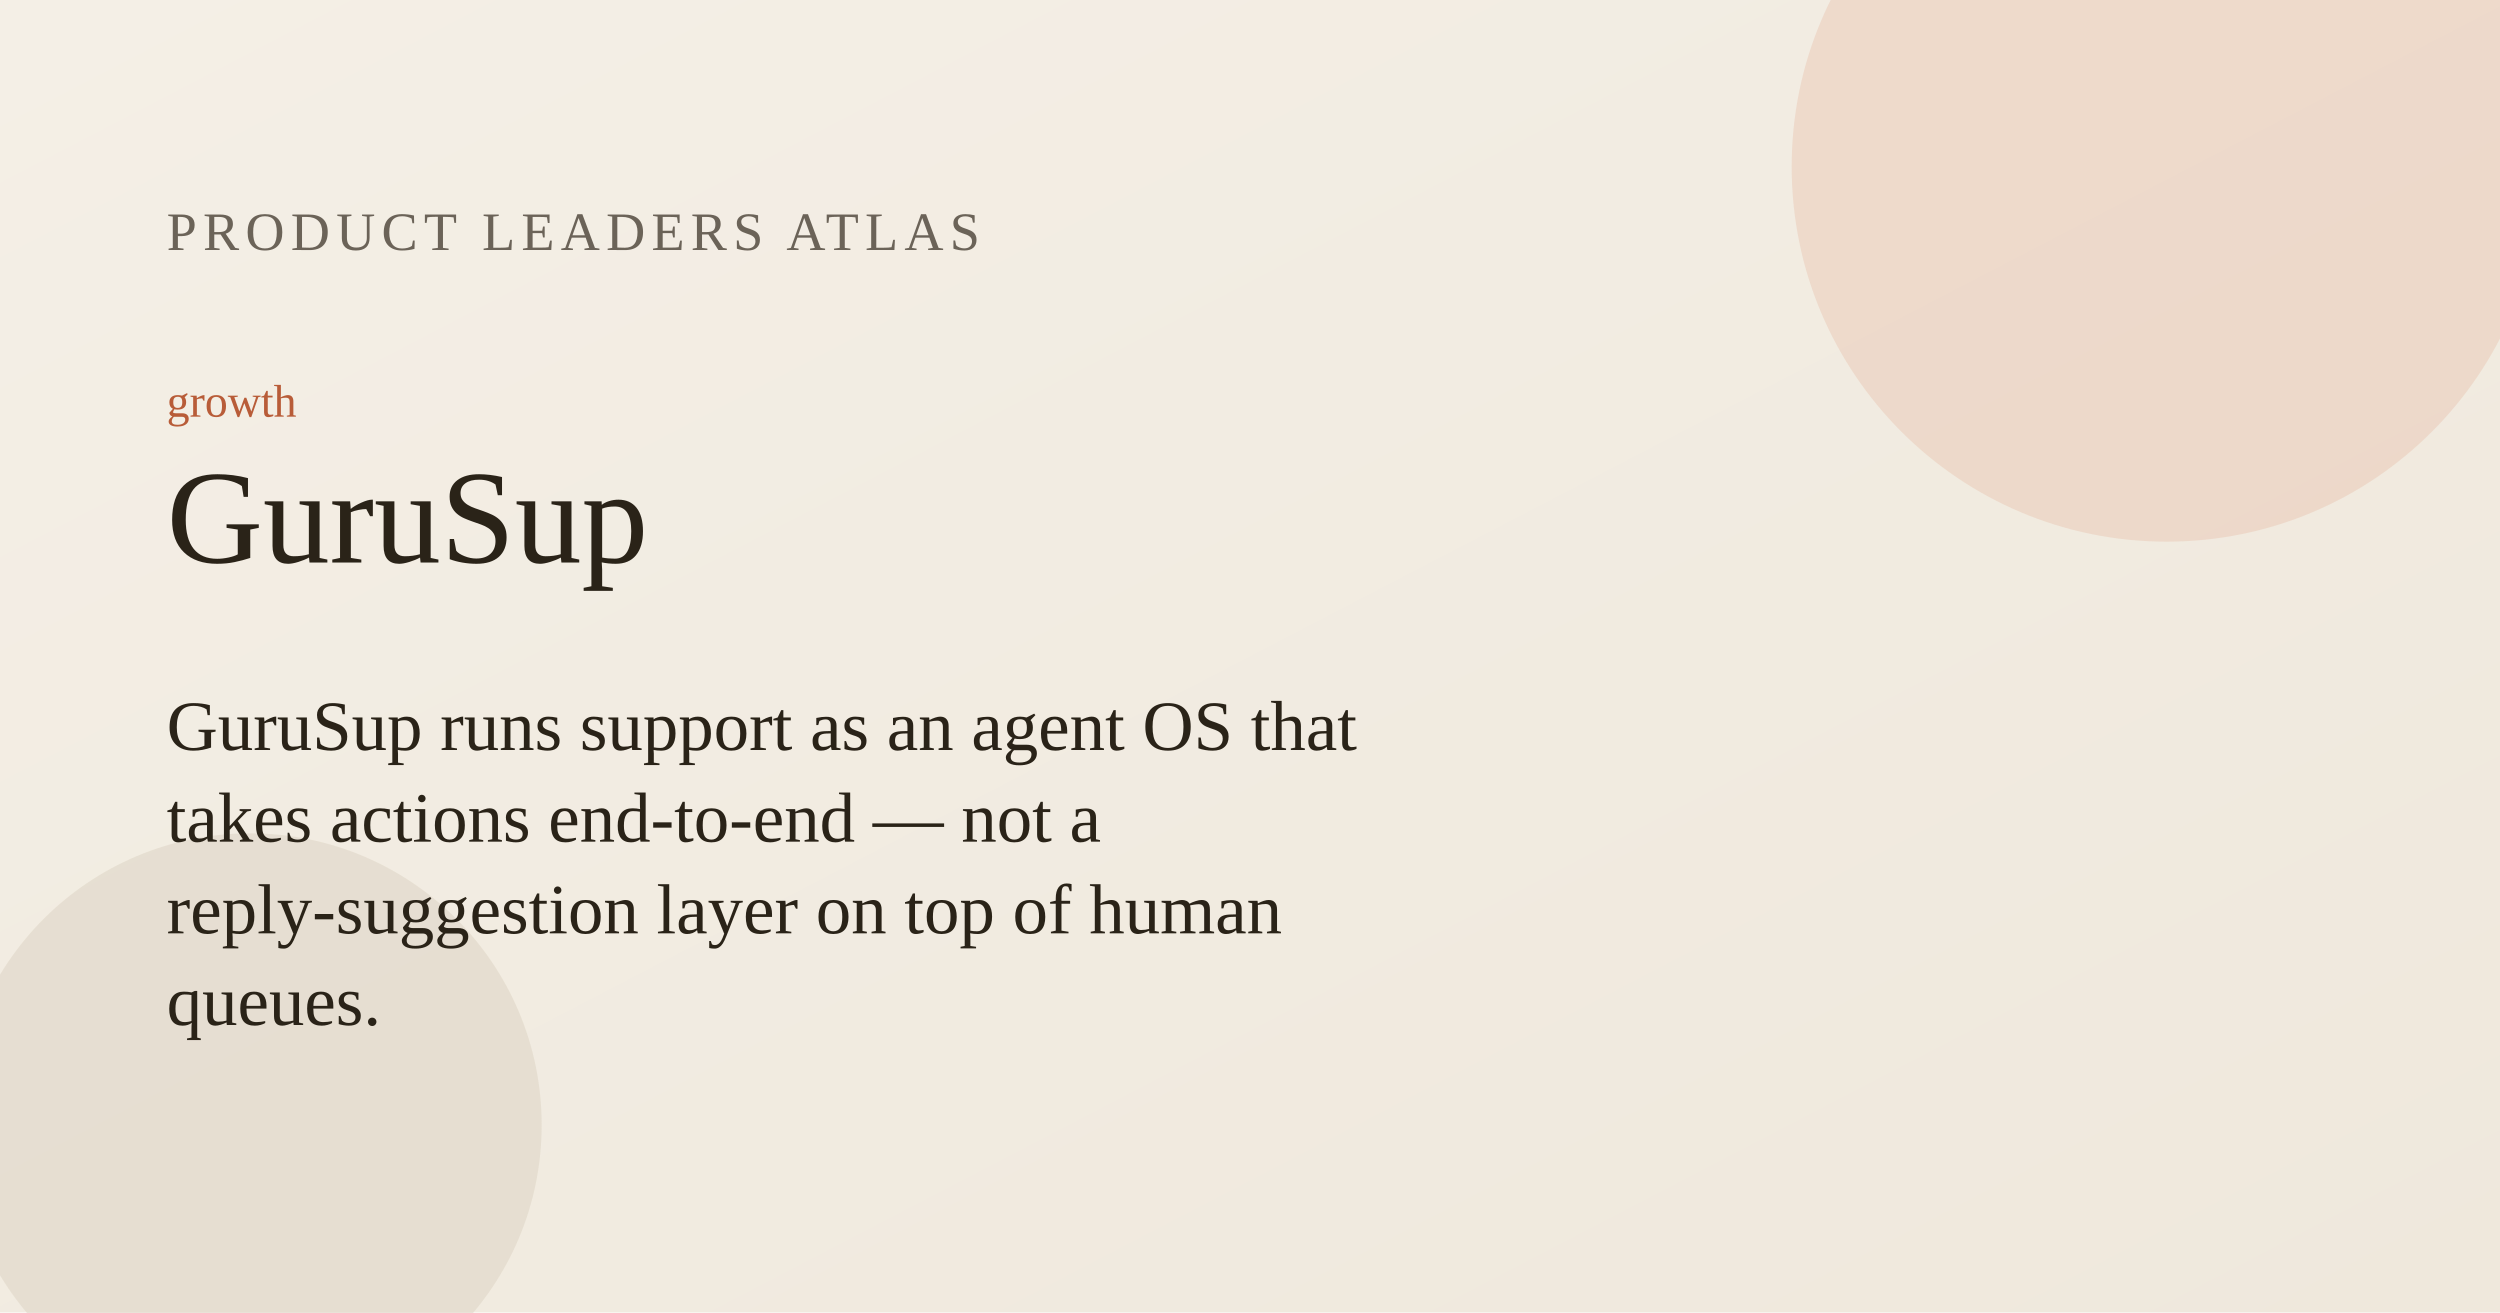
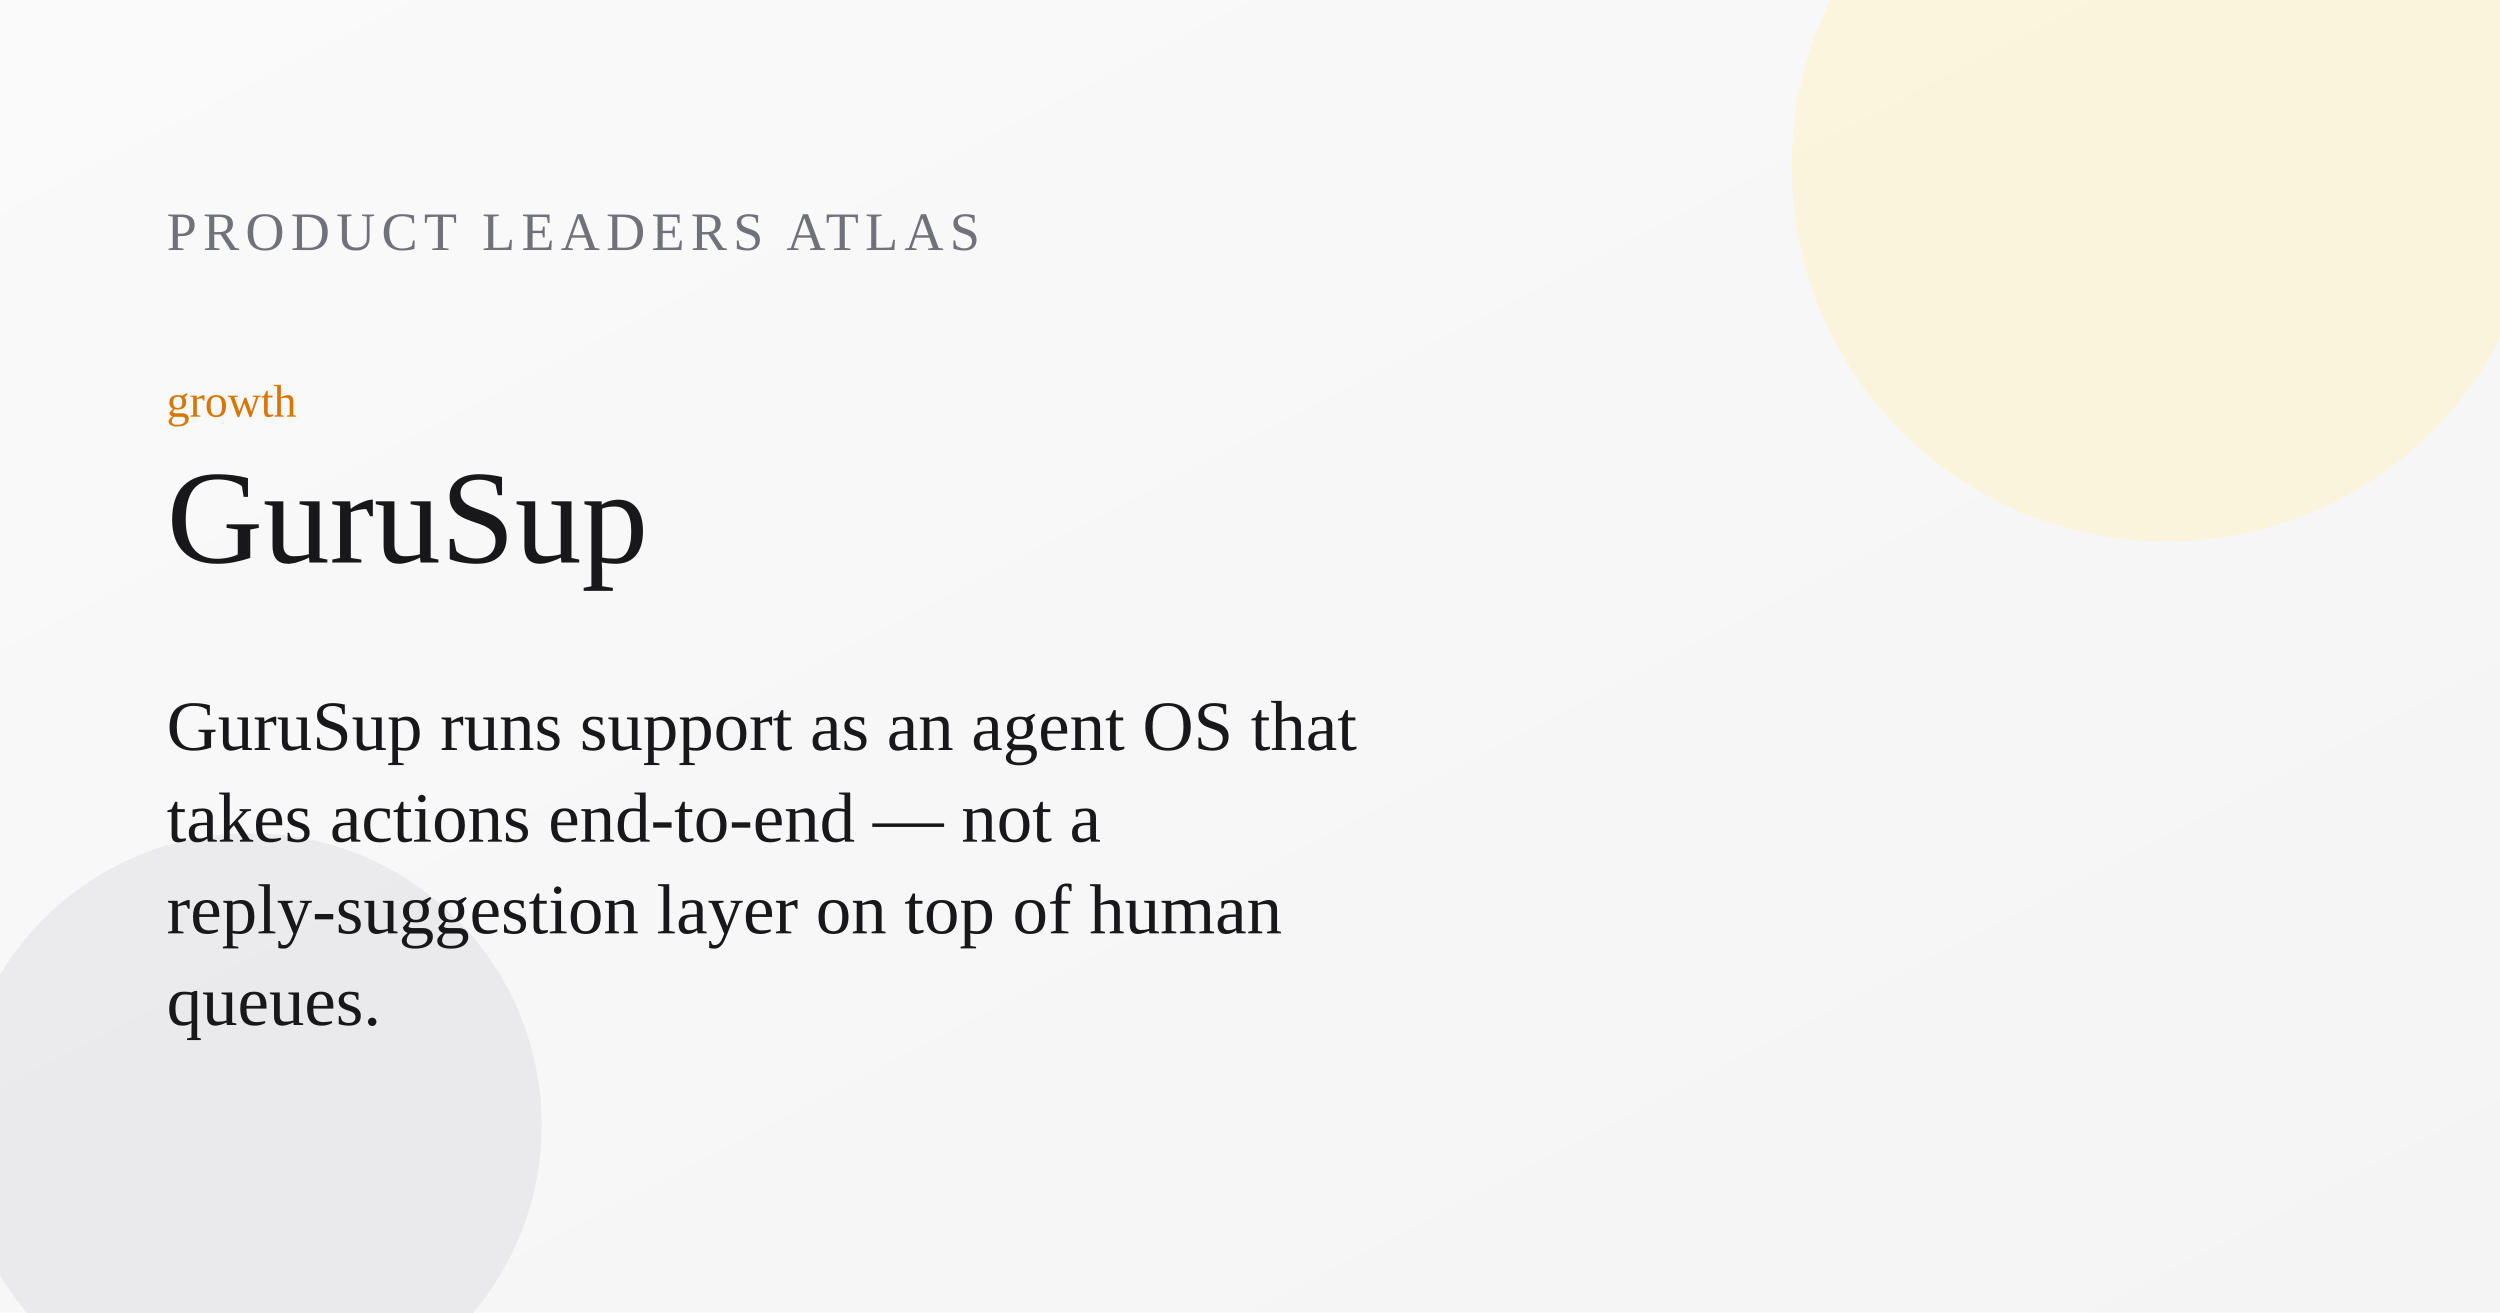
<svg xmlns="http://www.w3.org/2000/svg" width="1200" height="630" viewBox="0 0 1200 630" role="img" aria-label="GuruSup">
  <defs>
    <linearGradient id="bg" x1="0" y1="0" x2="1" y2="1">
-       <stop offset="0%" stop-color="#f4efe6" />
-       <stop offset="100%" stop-color="#efe8dc" />
+       <stop offset="0%" stop-color="#fafafa" />
+       <stop offset="100%" stop-color="#f4f4f5" />
    </linearGradient>
  </defs>
  <rect width="1200" height="630" fill="url(#bg)" />
-   <circle cx="1040" cy="80" r="180" fill="#e8c4b0" opacity="0.45" />
-   <circle cx="120" cy="540" r="140" fill="#ddd4c4" opacity="0.55" />
-   <text x="80" y="120" font-family="Georgia, 'Times New Roman', serif" font-size="26" fill="#6b6358" letter-spacing="3">PRODUCT LEADERS ATLAS</text>
-   <text x="80" y="200" font-family="Georgia, 'Times New Roman', serif" font-size="22" fill="#b85c38">growth</text>
-   <text x="80" y="270" font-family="Georgia, 'Times New Roman', serif" font-size="64" fill="#2a2318">GuruSup</text>
-   <text x="80" y="360" font-family="Georgia, 'Times New Roman', serif" font-size="34" fill="#2a2318">
+   <circle cx="1040" cy="80" r="180" fill="#fef3c7" opacity="0.55" />
+   <circle cx="120" cy="540" r="140" fill="#e4e4e7" opacity="0.65" />
+   <text x="80" y="120" font-family="Georgia, 'Times New Roman', serif" font-size="26" fill="#71717a" letter-spacing="3">PRODUCT LEADERS ATLAS</text>
+   <text x="80" y="200" font-family="Georgia, 'Times New Roman', serif" font-size="22" fill="#d97706">growth</text>
+   <text x="80" y="270" font-family="Georgia, 'Times New Roman', serif" font-size="64" fill="#18181b">GuruSup</text>
+   <text x="80" y="360" font-family="Georgia, 'Times New Roman', serif" font-size="34" fill="#18181b">
    <tspan x="80" dy="0">GuruSup runs support as an agent OS that</tspan>
    <tspan x="80" dy="44">takes actions end-to-end — not a</tspan>
    <tspan x="80" dy="44">reply-suggestion layer on top of human</tspan>
    <tspan x="80" dy="44">queues.</tspan>
  </text>
</svg>
